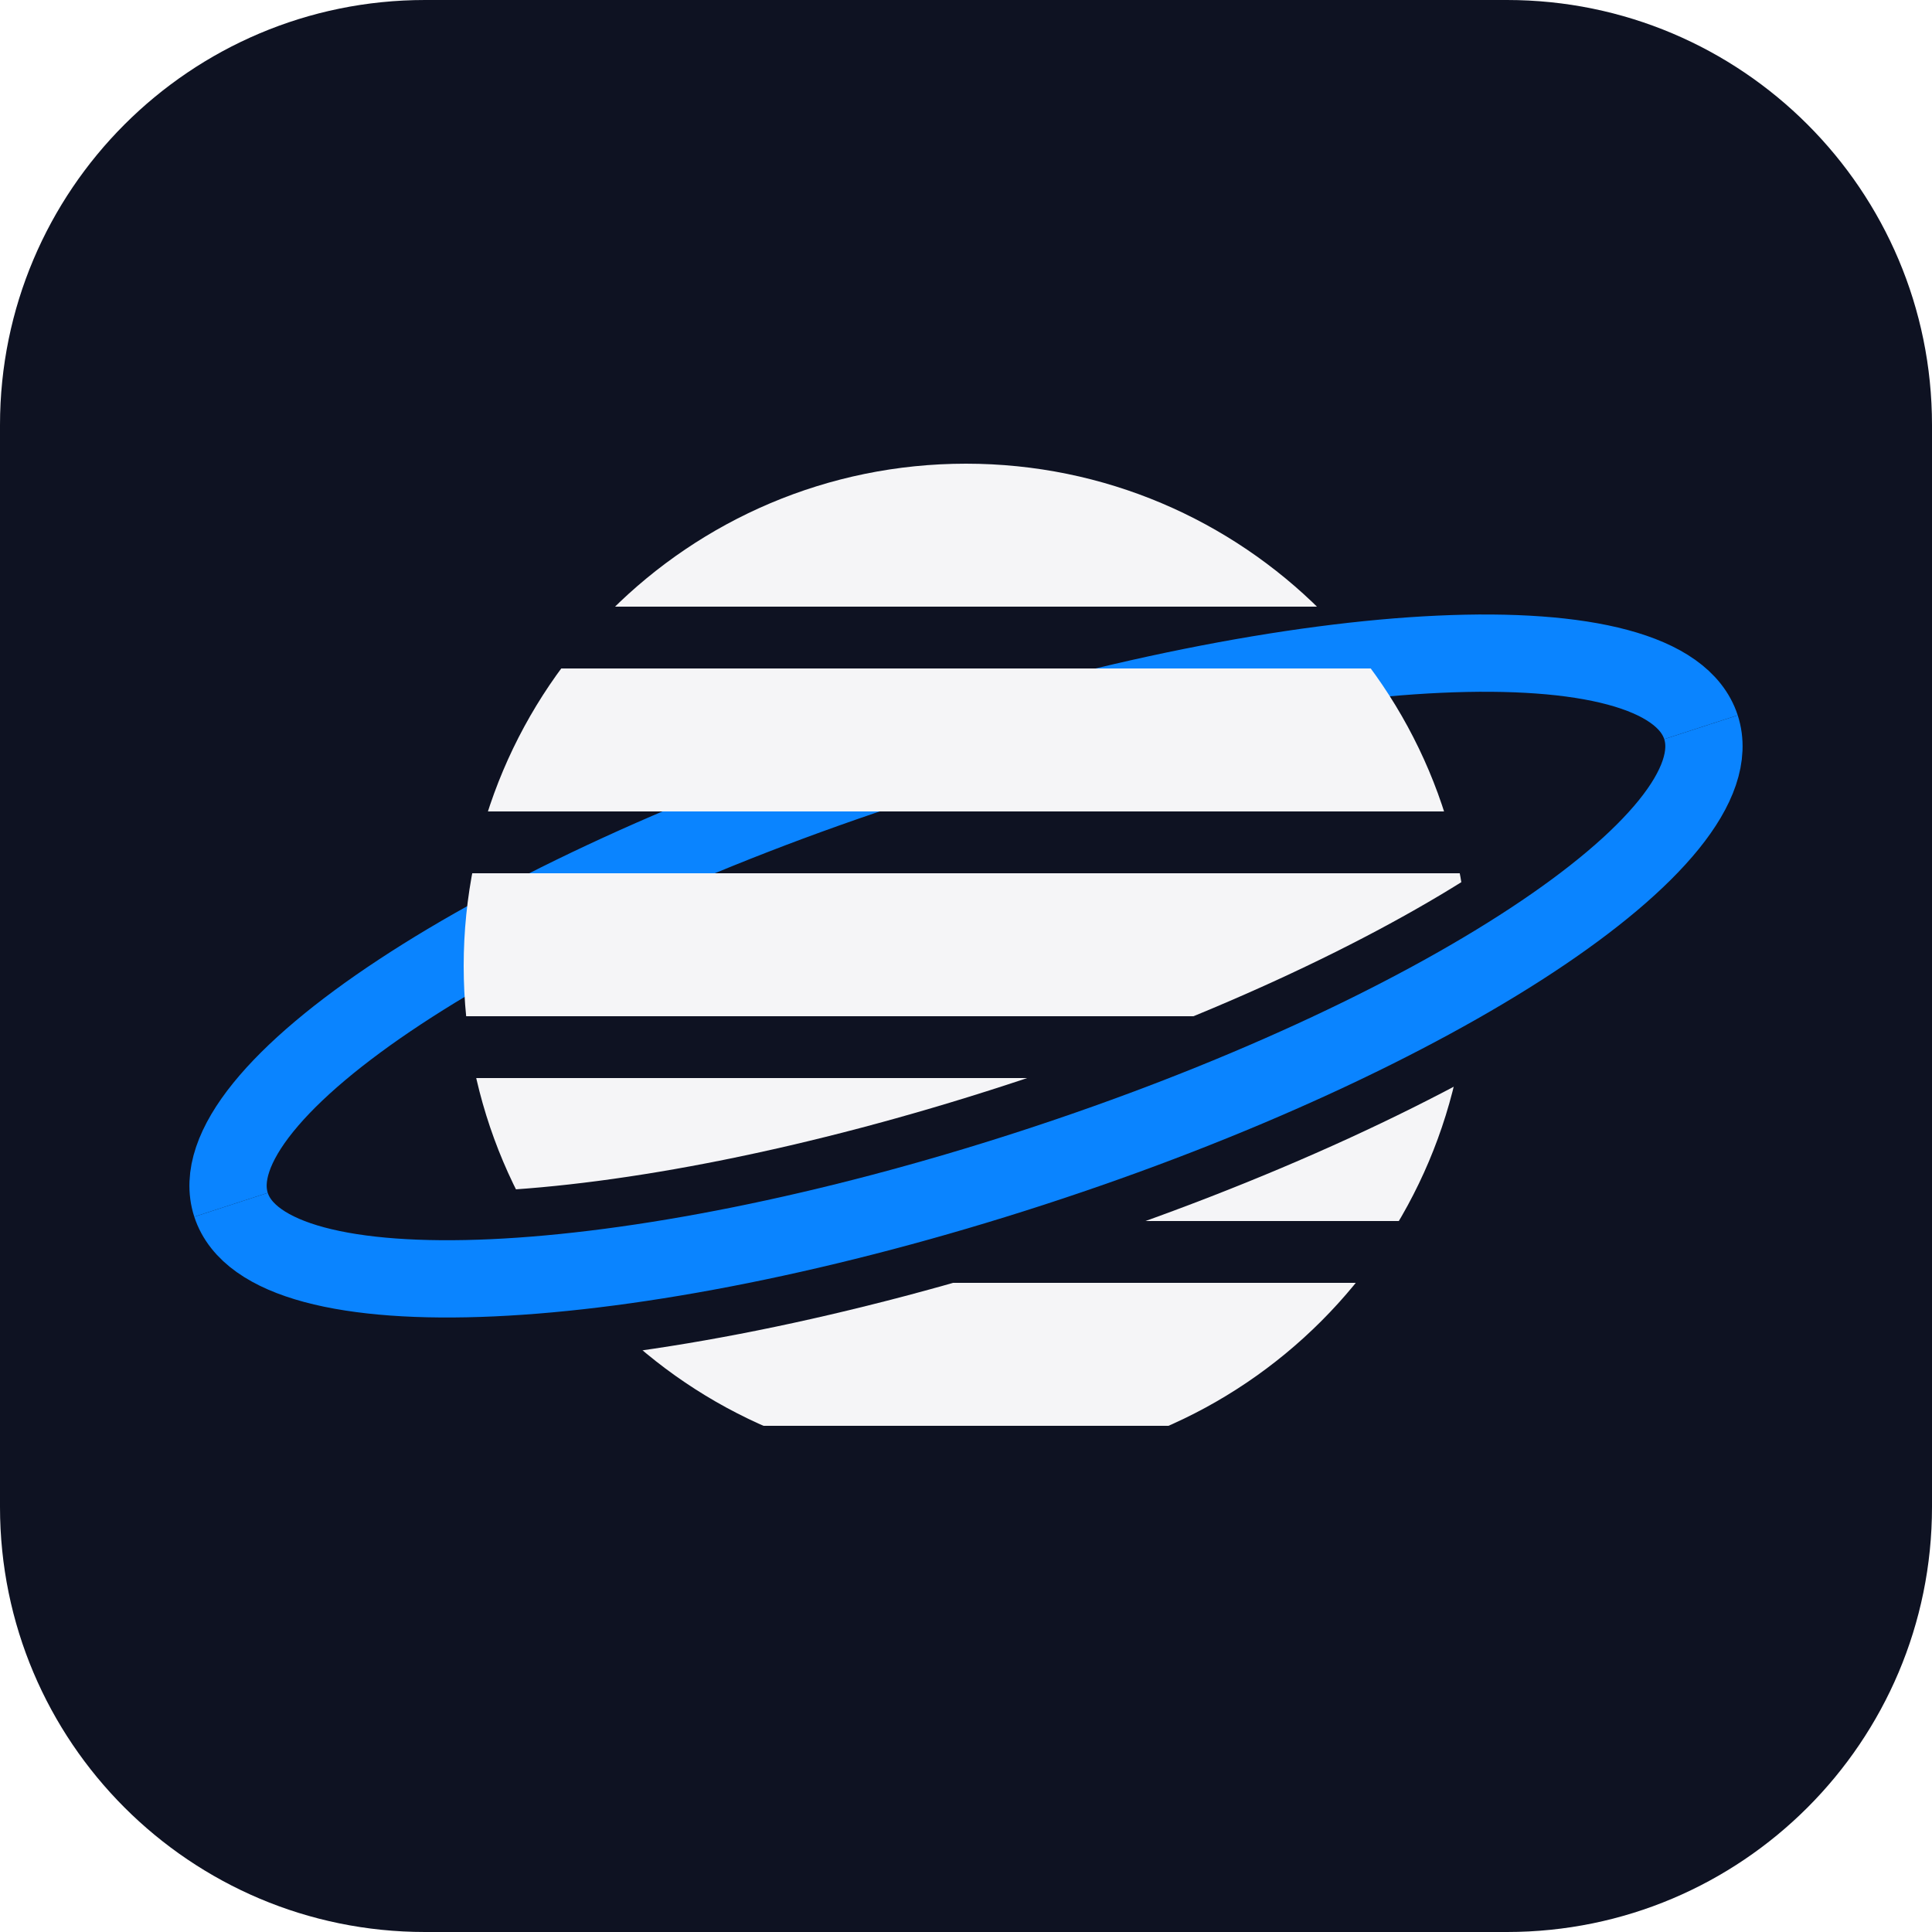
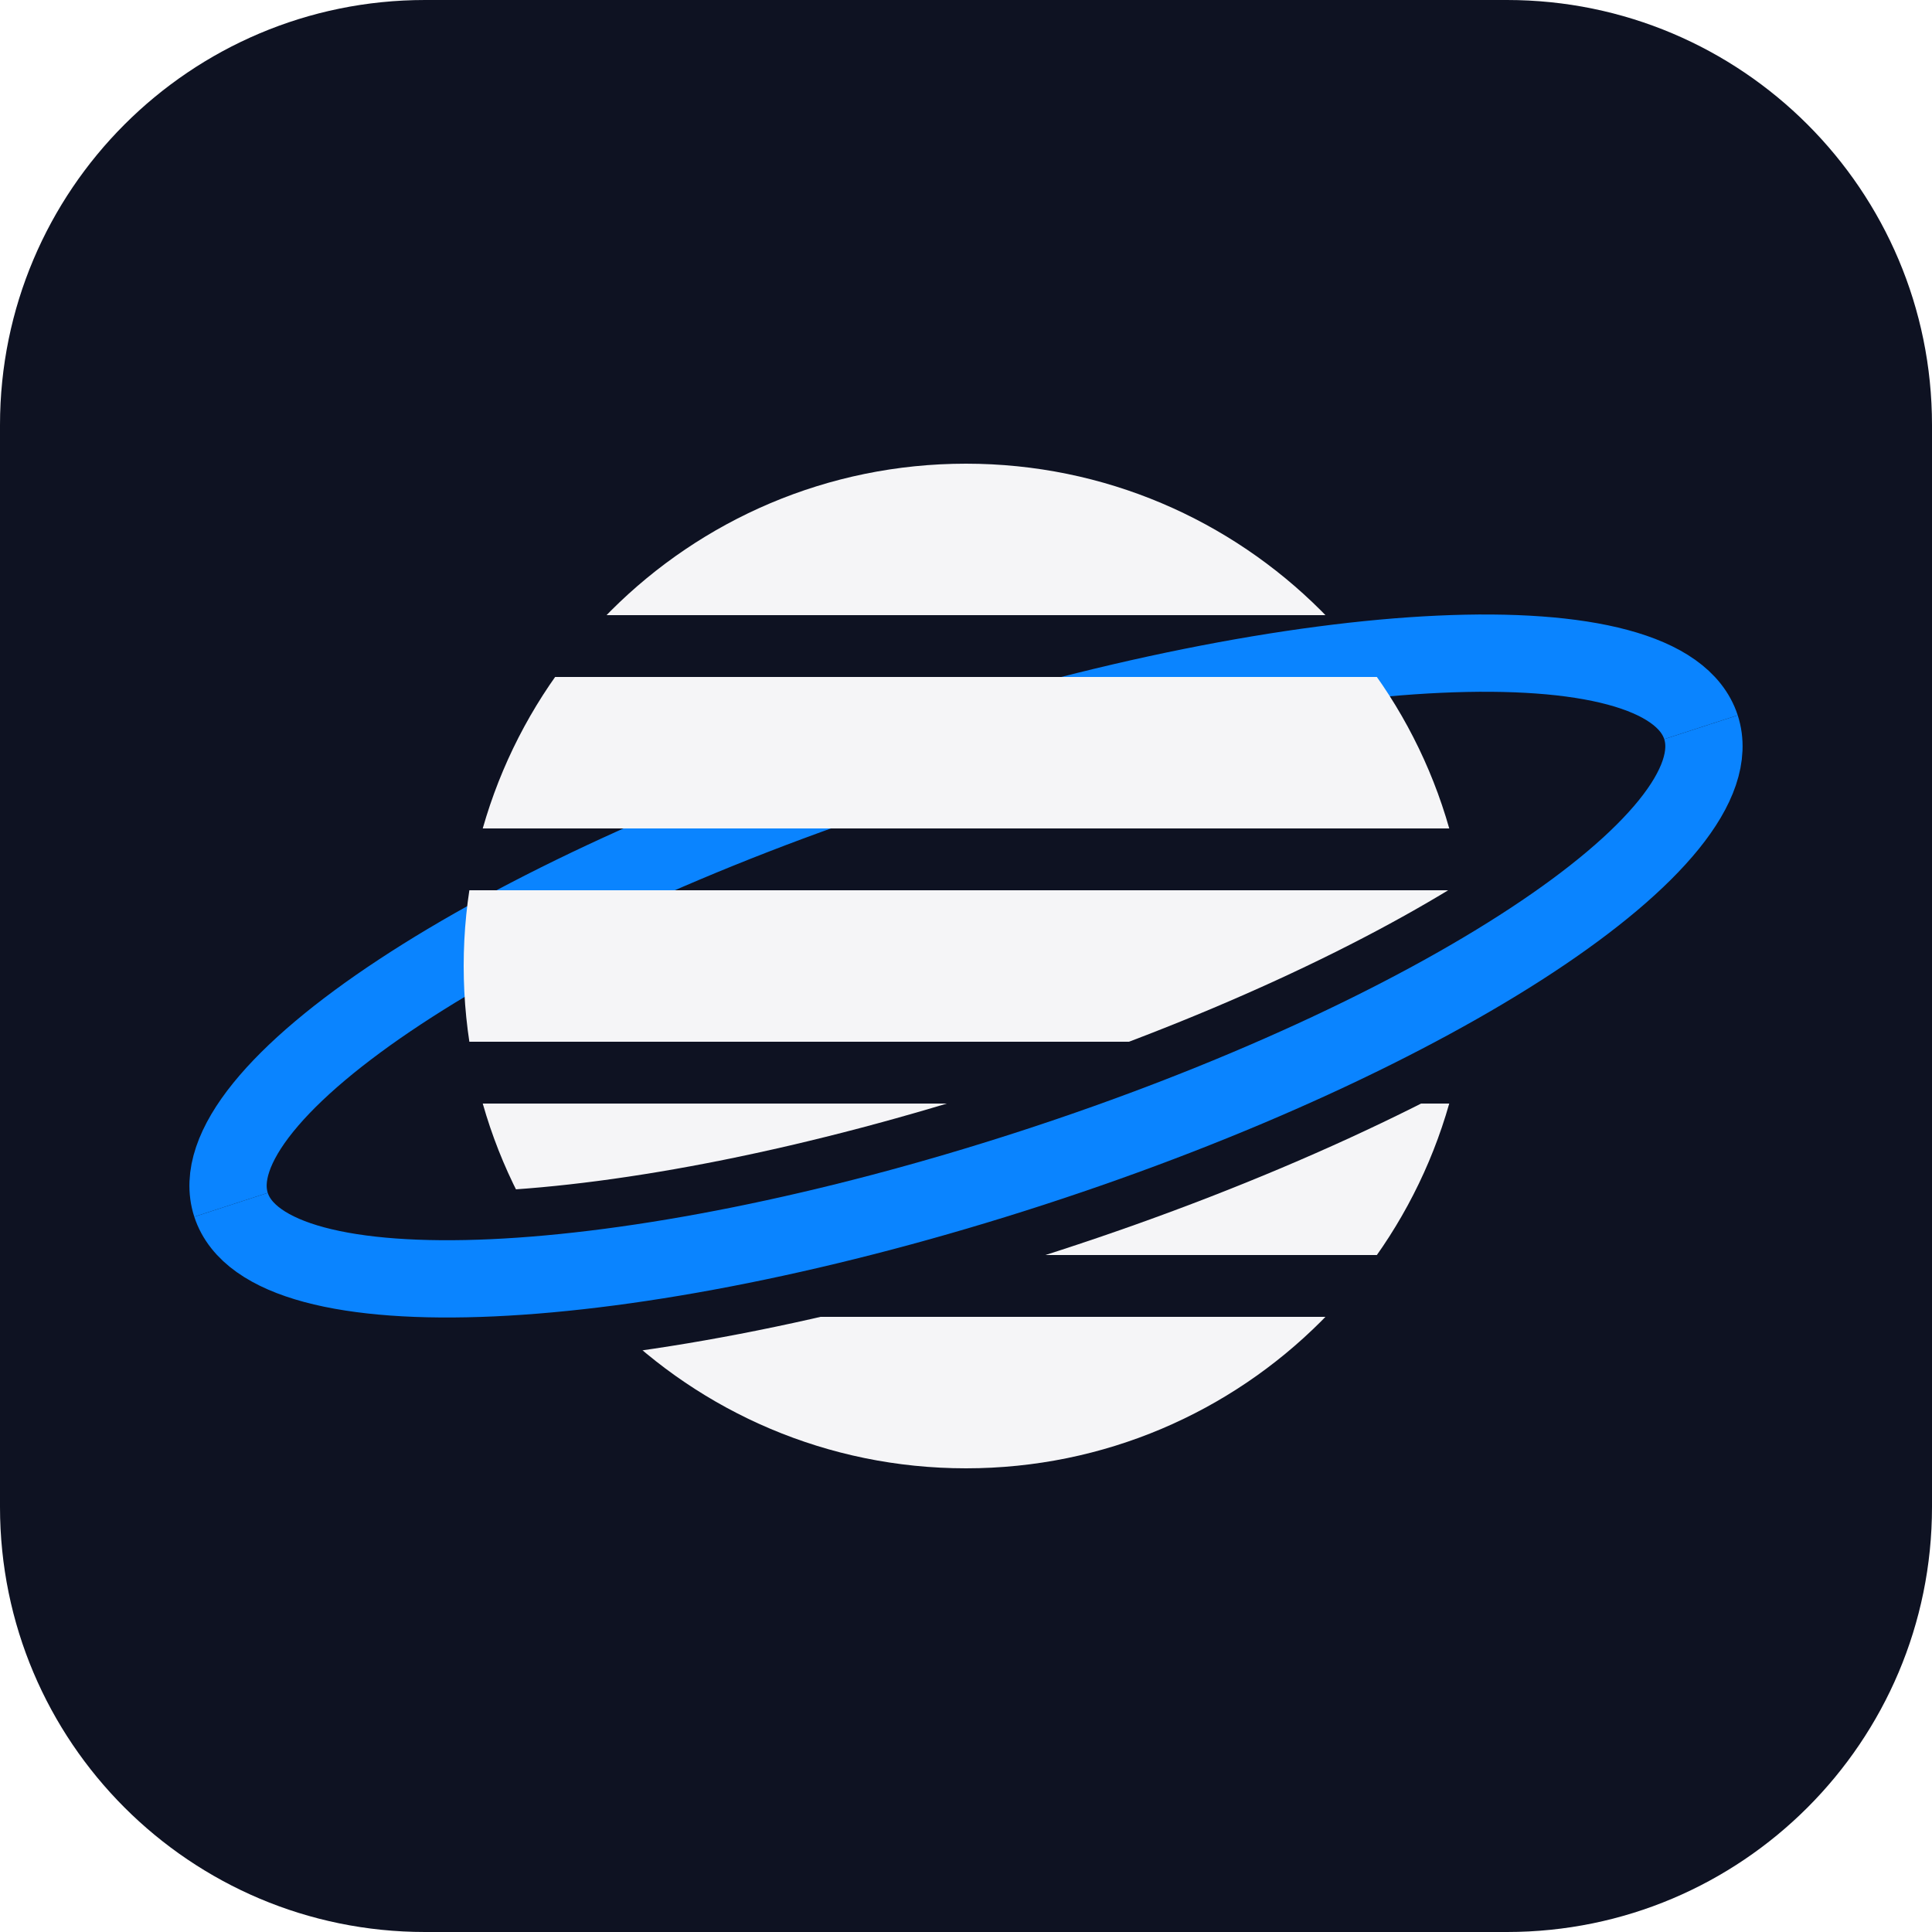
<svg xmlns="http://www.w3.org/2000/svg" viewBox="0 0 100 100">
  <defs>
    <clipPath id="vf-planet">
      <circle cx="50" cy="50" r="26" />
    </clipPath>
    <clipPath id="vf-front">
      <rect x="0" y="50" width="100" height="50" transform="rotate(-18 50 50)" />
    </clipPath>
  </defs>
  <rect width="100" height="100" rx="22" fill="#0e1222" />
  <ellipse cx="50" cy="50" rx="40" ry="11" fill="none" stroke="#0a84ff" stroke-width="4" transform="rotate(-18 50 50)" />
  <g clip-path="url(#vf-planet)">
-     <rect x="0" y="24.0" width="100" height="7.4" fill="#f5f5f7" />
-     <rect x="0" y="34.6" width="100" height="7.4" fill="#f5f5f7" />
-     <rect x="0" y="45.2" width="100" height="7.4" fill="#f5f5f7" />
-     <rect x="0" y="55.8" width="100" height="7.4" fill="#f5f5f7" />
-     <rect x="0" y="66.4" width="100" height="7.4" fill="#f5f5f7" />
+     <rect x="0" y="24.00" width="100" height="7.84" fill="#f5f5f7" />
+     <rect x="0" y="35.04" width="100" height="7.84" fill="#f5f5f7" />
+     <rect x="0" y="46.08" width="100" height="7.84" fill="#f5f5f7" />
+     <rect x="0" y="57.12" width="100" height="7.84" fill="#f5f5f7" />
+     <rect x="0" y="68.16" width="100" height="7.84" fill="#f5f5f7" />
  </g>
  <g clip-path="url(#vf-front)">
    <ellipse cx="50" cy="50" rx="40" ry="11" fill="none" stroke="#0e1222" stroke-width="9" transform="rotate(-18 50 50)" />
  </g>
  <g clip-path="url(#vf-front)">
    <ellipse cx="50" cy="50" rx="40" ry="11" fill="none" stroke="#0a84ff" stroke-width="4" transform="rotate(-18 50 50)" />
  </g>
</svg>
